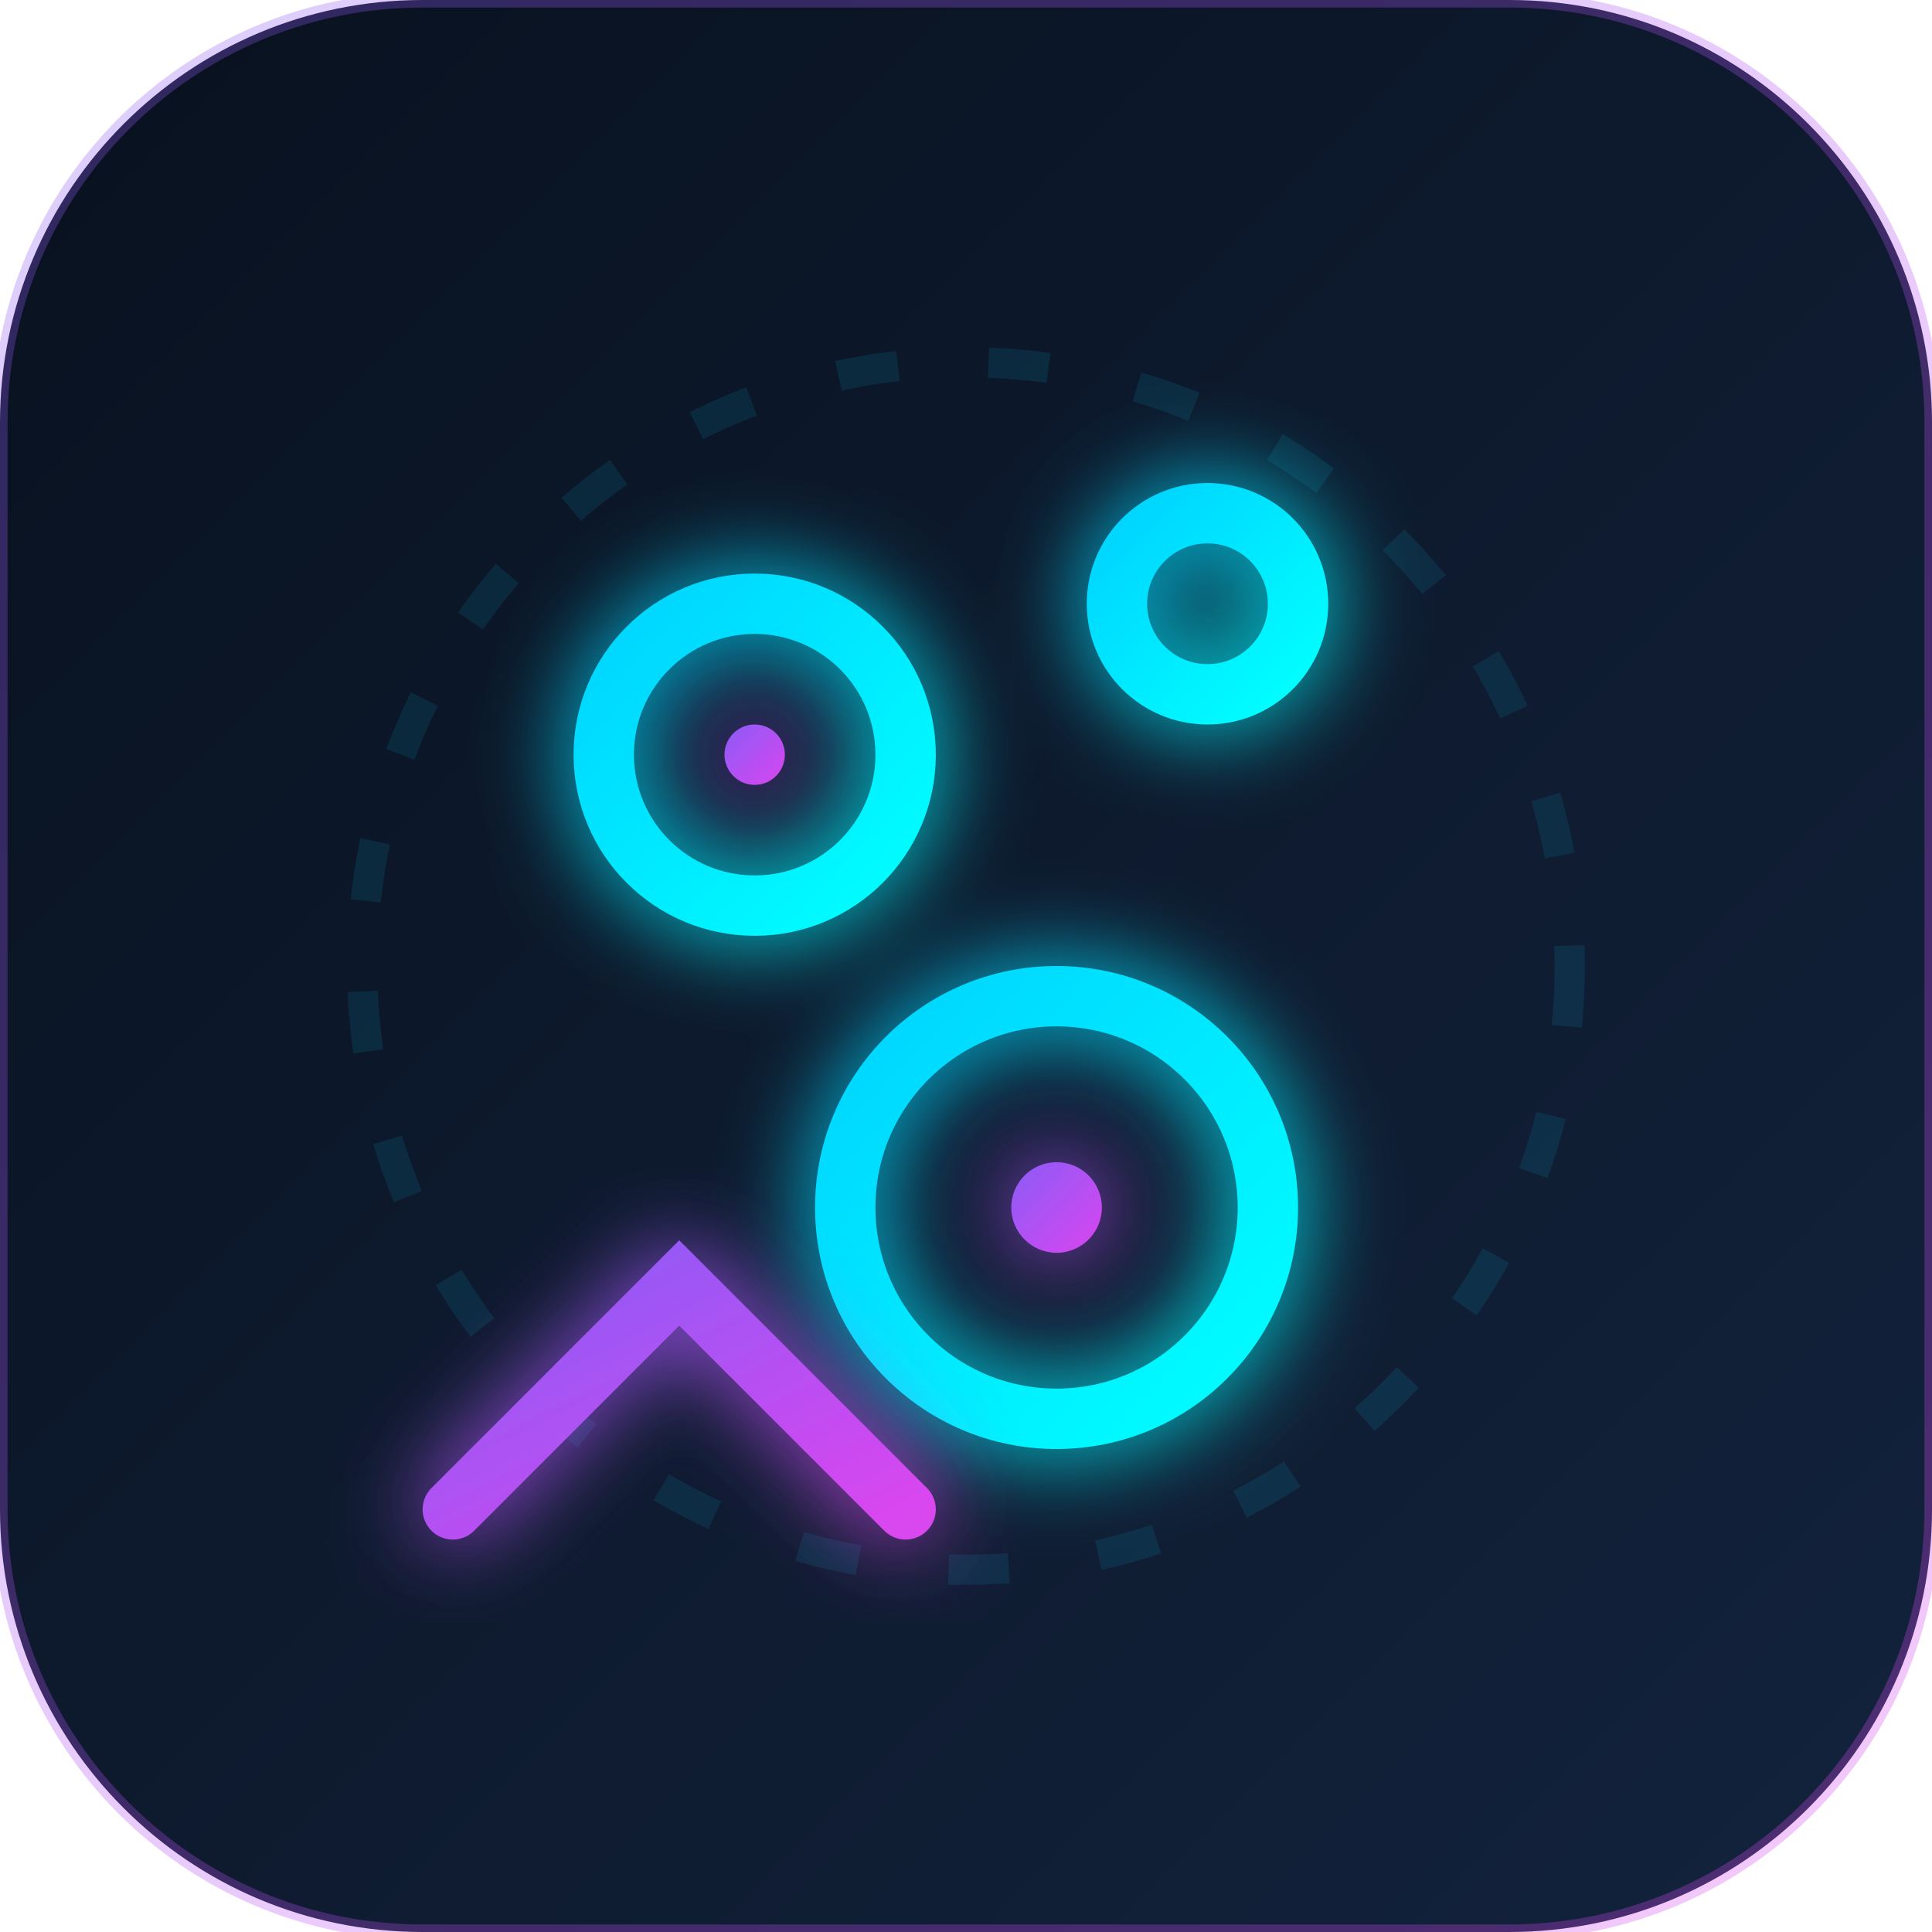
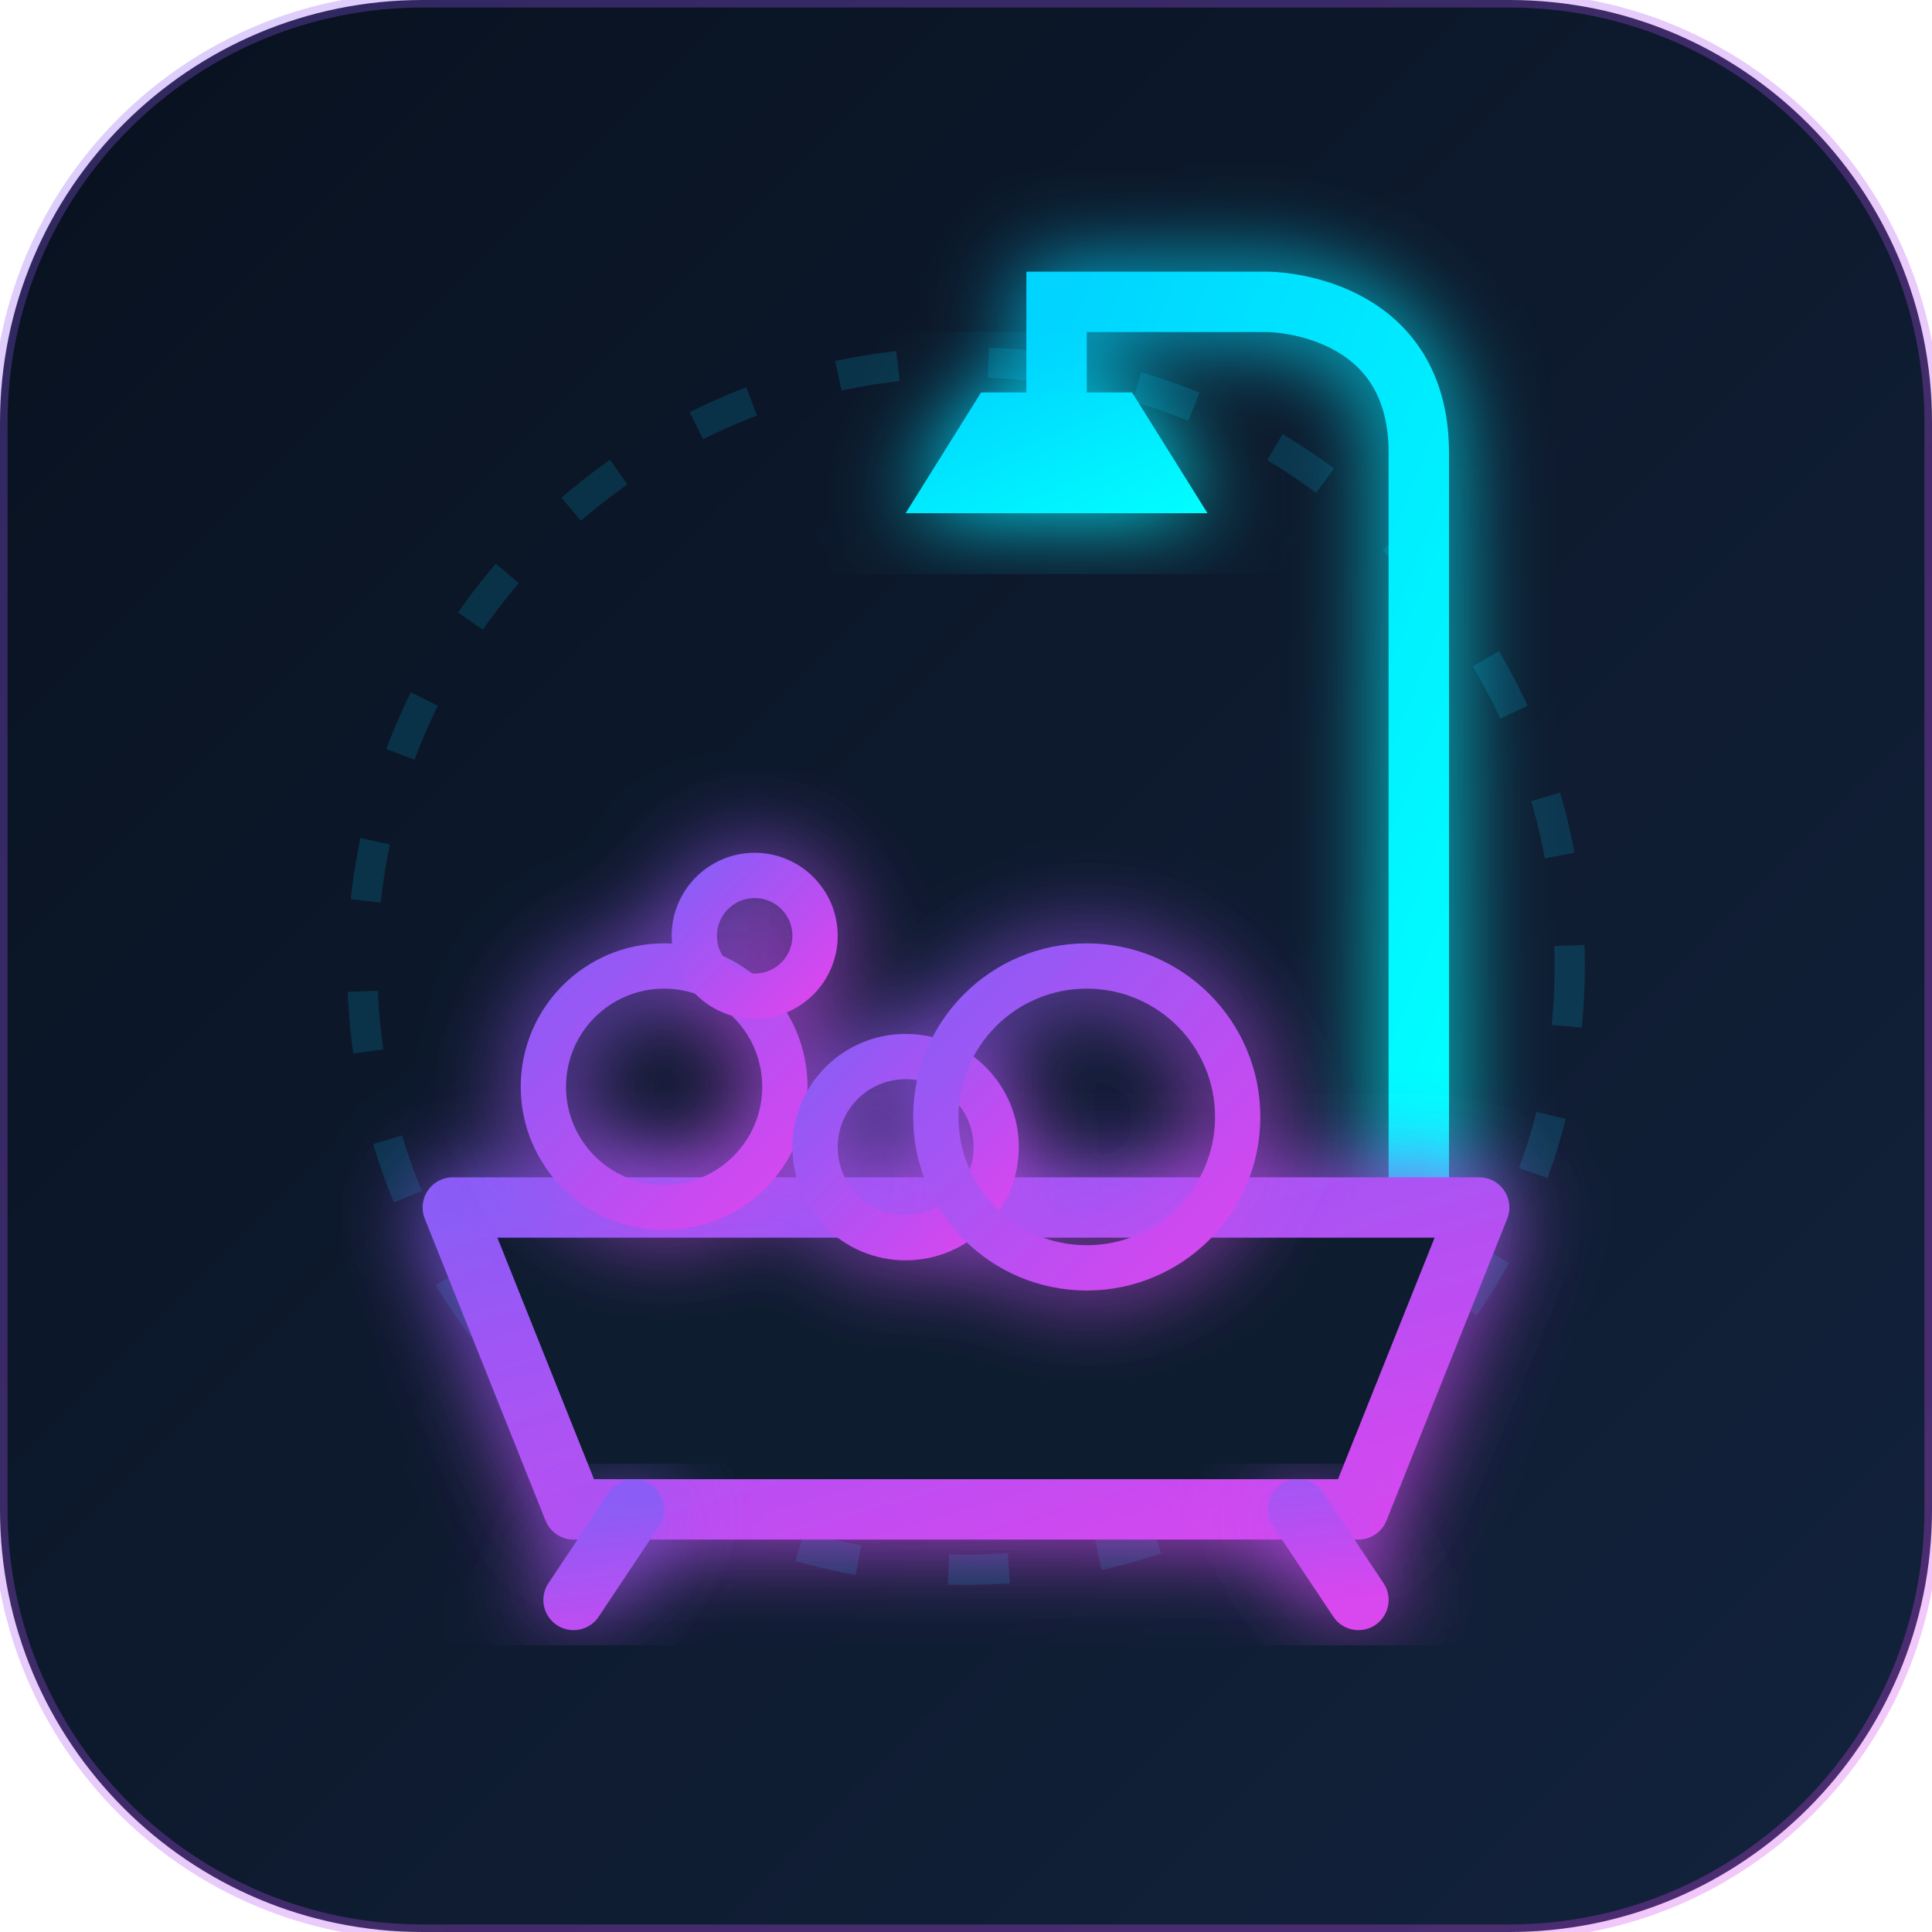
<svg xmlns="http://www.w3.org/2000/svg" viewBox="0 0 128 128" role="img" aria-labelledby="t d">
  <defs>
    <linearGradient id="bg" x1="0" y1="0" x2="1" y2="1">
      <stop offset="0%" stop-color="#08111f" />
      <stop offset="100%" stop-color="#13233d" />
    </linearGradient>
    <linearGradient id="nC" x1="0" y1="0" x2="1" y2="1">
      <stop offset="0%" stop-color="#00d4ff" />
      <stop offset="100%" stop-color="#00ffff" />
    </linearGradient>
    <linearGradient id="nP" x1="0" y1="0" x2="1" y2="1">
      <stop offset="0%" stop-color="#8b5cf6" />
      <stop offset="100%" stop-color="#d946ef" />
    </linearGradient>
    <filter id="nG" x="-50%" y="-50%" width="200%" height="200%">
      <feGaussianBlur stdDeviation="3" result="blur" />
      <feMerge>
        <feMergeNode in="blur" />
        <feMergeNode in="SourceGraphic" />
      </feMerge>
    </filter>
  </defs>
  <rect width="128" height="128" rx="28" fill="url(#bg)" />
  <rect width="128" height="128" rx="28" fill="none" stroke="url(#nP)" stroke-width="1" opacity="0.3" />
-   <circle cx="64" cy="64" r="40" fill="none" stroke="rgba(0,212,255,0.1)" stroke-width="2" stroke-dasharray="4 6" />
-   <g fill="none" stroke="url(#nC)" stroke-width="4" filter="url(#nG)">
-     <circle cx="50" cy="50" r="10" />
-     <circle cx="80" cy="40" r="6" />
-     <circle cx="70" cy="80" r="14" />
+   <circle cx="64" cy="64" r="40" fill="none" stroke="rgba(0,212,255,0.15)" stroke-width="2" stroke-dasharray="4 6" />
+   <path d="M 94 80 L 94 30 C 94 20 84 20 84 20 L 70 20 L 70 26" fill="none" stroke="url(#nC)" stroke-width="4" stroke-linecap="round" filter="url(#nG)" />
+   <path d="M 65 26 L 75 26 L 80 34 L 60 34 Z" fill="url(#nC)" filter="url(#nG)" />
+   <g stroke="url(#nC)" stroke-width="3" stroke-linecap="round" filter="url(#nG)">
+     <path d="M 62 42 L 62 48 M 62 56 L 62 62" />
+     <path d="M 70 46 L 70 52 M 70 60 L 70 66" />
+     <path d="M 78 42 L 78 48 M 78 56 L 78 62" />
  </g>
-   <g fill="url(#nP)" filter="url(#nG)">
-     <circle cx="50" cy="50" r="2" />
-     <circle cx="70" cy="80" r="3" />
+   <path d="M 30 80 L 38 100 L 90 100 L 98 80 Z" fill="#0f1b2e" stroke="url(#nP)" stroke-width="4" stroke-linejoin="round" filter="url(#nG)" />
+   <path d="M 24 80 L 104 80" stroke="url(#nP)" stroke-width="4" stroke-linecap="round" filter="url(#nG)" />
+   <path d="M 42 100 L 38 106 M 86 100 L 90 106" stroke="url(#nP)" stroke-width="4" stroke-linecap="round" filter="url(#nG)" />
+   <g fill="none" stroke="url(#nP)" stroke-width="3" filter="url(#nG)">
+     <circle cx="44" cy="72" r="8" />
+     <circle cx="60" cy="76" r="6" />
+     <circle cx="72" cy="74" r="10" />
+     <circle cx="50" cy="62" r="4" />
  </g>
-   <path d="M 30 100 L 45 85 L 60 100" stroke="url(#nP)" stroke-width="4" fill="none" stroke-linecap="round" filter="url(#nG)" />
-   <path d="M 45 85 L 45 65" stroke="url(#nP)" stroke-width="4" stroke-linecap="round" filter="url(#nG)" />
</svg>
